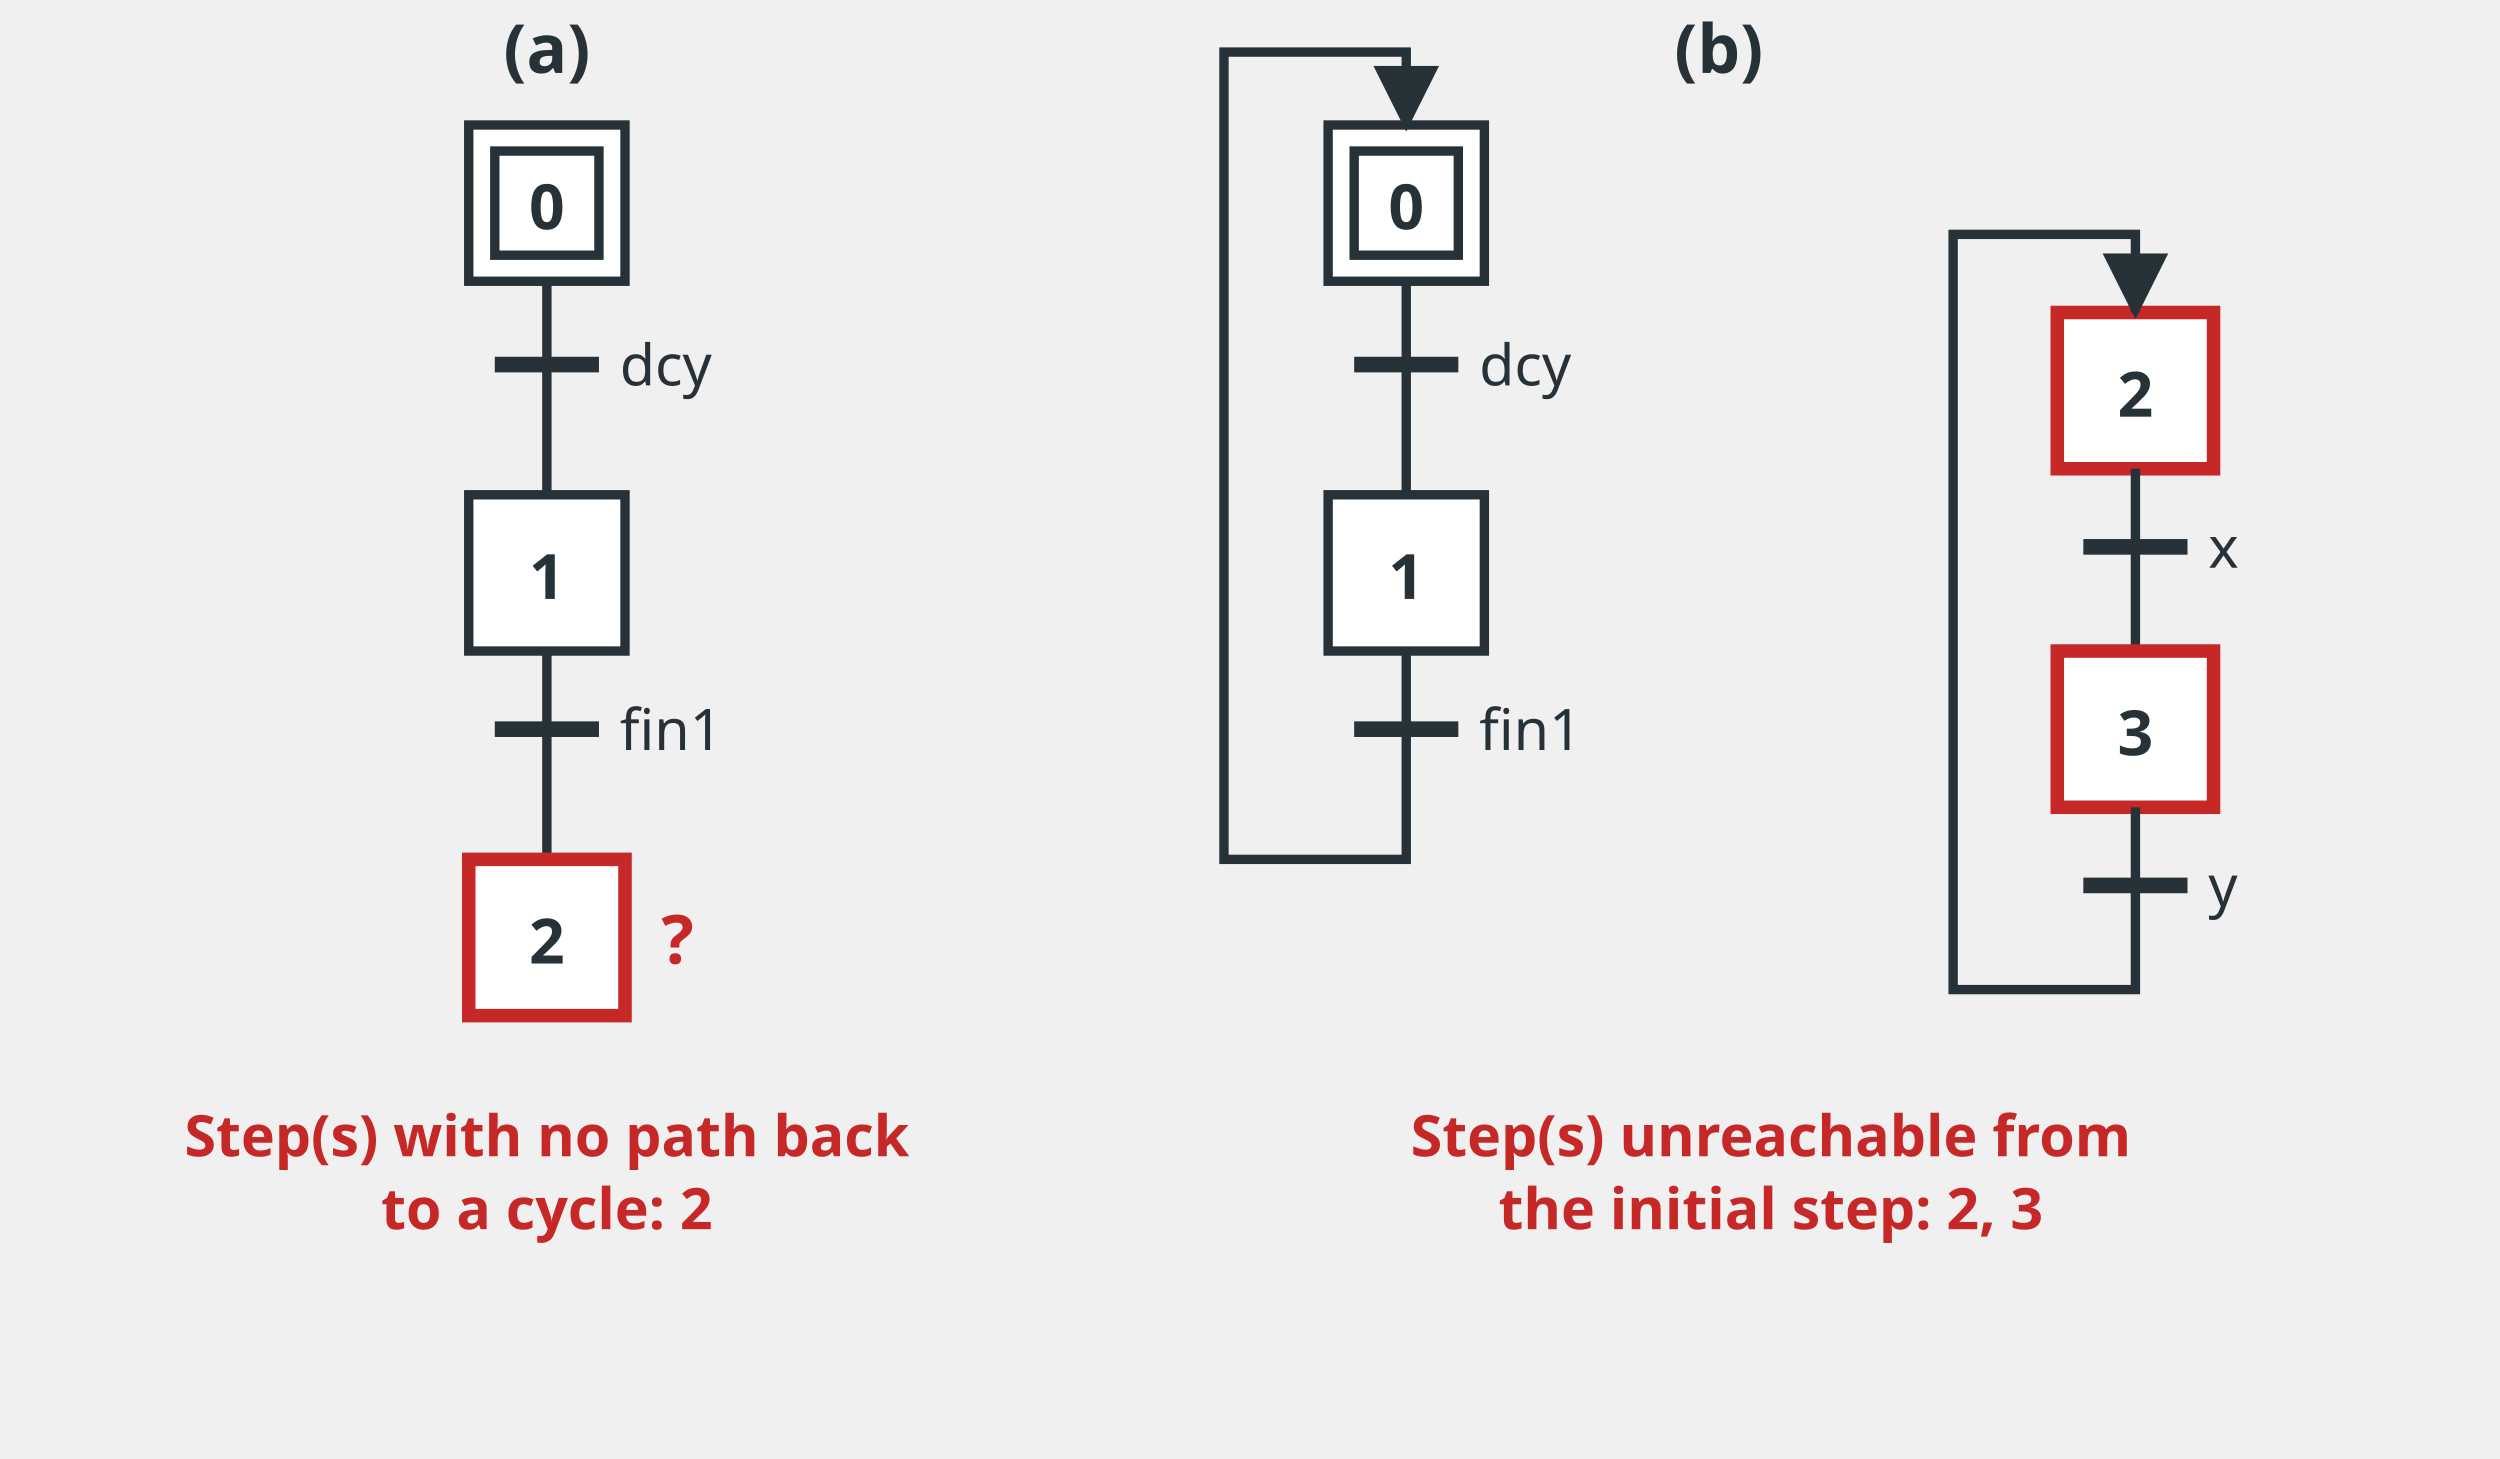
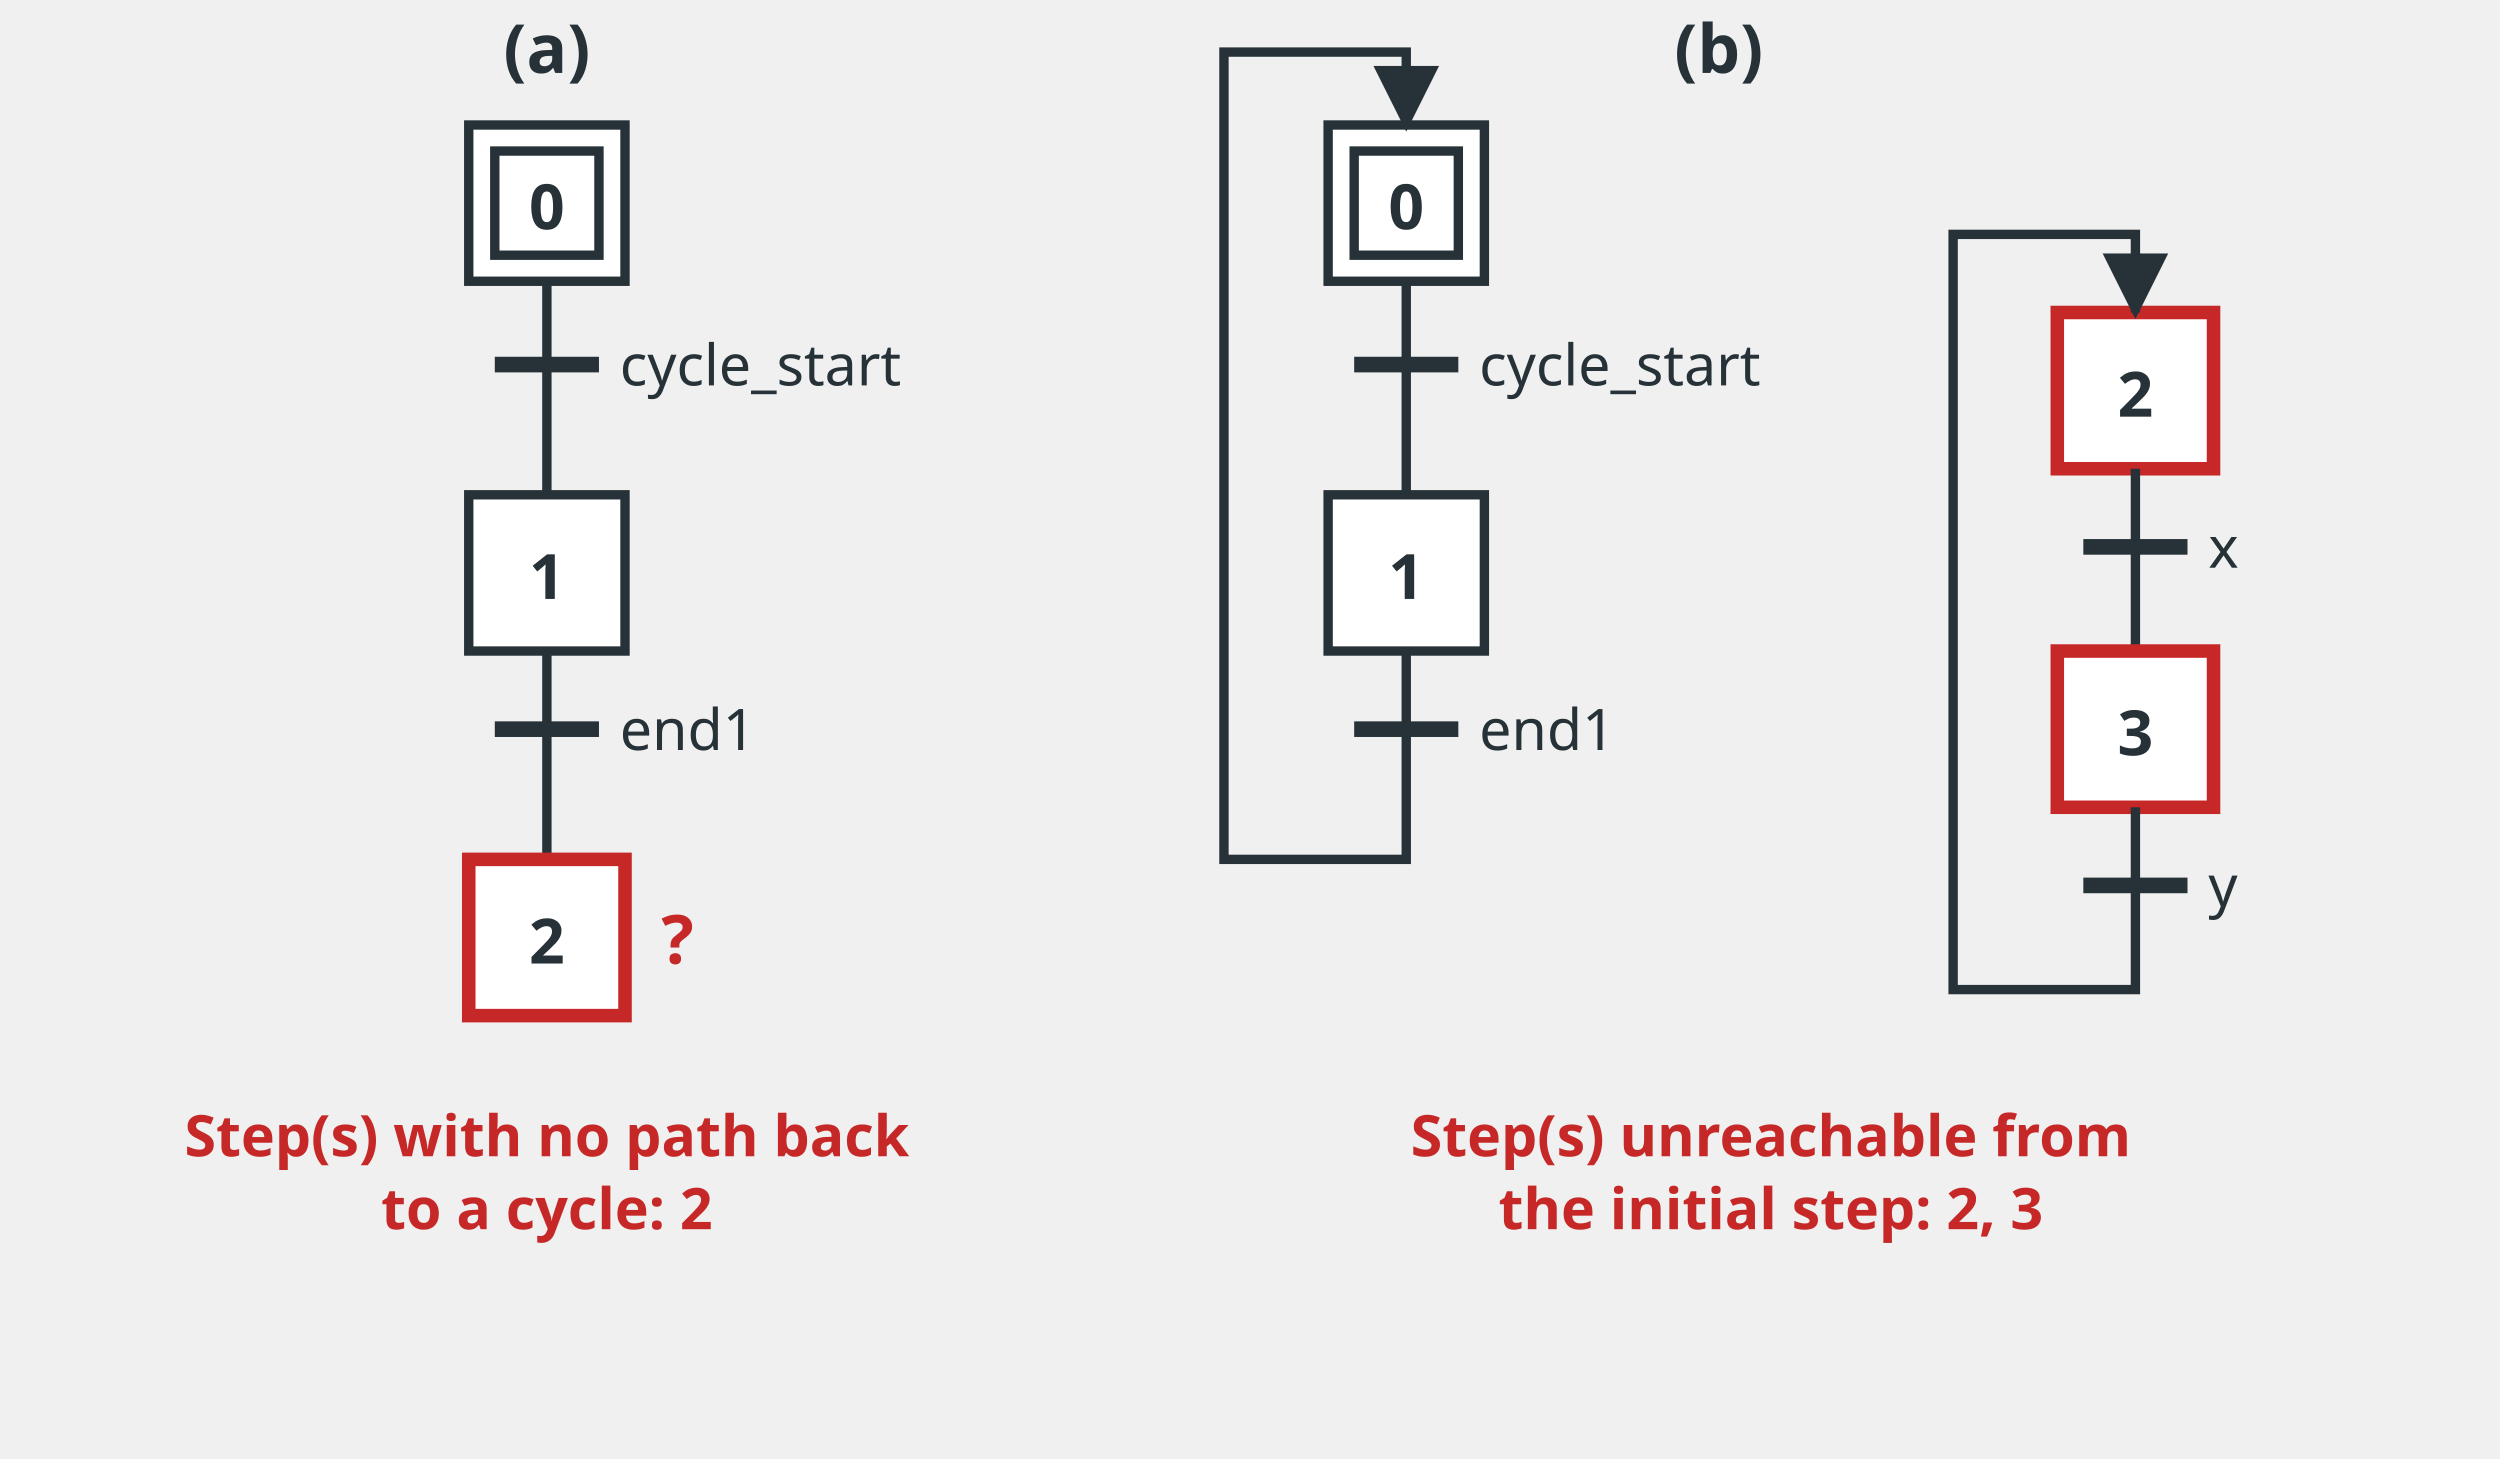
<svg xmlns="http://www.w3.org/2000/svg" viewBox="0 0 480 280" font-family="sans-serif">
  <defs>
    <marker id="arrow" viewBox="0 0 10 10" refX="9" refY="5" markerWidth="7" markerHeight="7" orient="auto">
      <path d="M 0 0 L 10 5 L 0 10 z" fill="#263238" />
    </marker>
  </defs>
  <text x="105" y="14" font-size="13" text-anchor="middle" fill="#263238" font-weight="bold">(a)</text>
  <rect x="90" y="24" width="30" height="30" fill="#fff" stroke="#263238" stroke-width="1.8" />
  <rect x="95" y="29" width="20" height="20" fill="none" stroke="#263238" stroke-width="1.8" />
  <text x="105" y="44" font-size="12" font-weight="bold" text-anchor="middle" fill="#263238">0</text>
  <line x1="105" y1="54" x2="105" y2="70" stroke="#263238" stroke-width="1.8" />
  <line x1="95" y1="70" x2="115" y2="70" stroke="#263238" stroke-width="3" />
-   <text x="119" y="74" font-size="11" text-anchor="start" fill="#263238">dcy</text>
+   <text x="119" y="74" font-size="11" text-anchor="start" fill="#263238">cycle_start</text>
  <line x1="105" y1="70" x2="105" y2="95" stroke="#263238" stroke-width="1.8" />
  <rect x="90" y="95" width="30" height="30" fill="#fff" stroke="#263238" stroke-width="1.8" />
  <text x="105" y="115" font-size="12" font-weight="bold" text-anchor="middle" fill="#263238">1</text>
  <line x1="105" y1="125" x2="105" y2="140" stroke="#263238" stroke-width="1.8" />
  <line x1="95" y1="140" x2="115" y2="140" stroke="#263238" stroke-width="3" />
-   <text x="119" y="144" font-size="11" text-anchor="start" fill="#263238">fin1</text>
+   <text x="119" y="144" font-size="11" text-anchor="start" fill="#263238">end1</text>
  <line x1="105" y1="140" x2="105" y2="165" stroke="#263238" stroke-width="1.8" />
  <rect x="90" y="165" width="30" height="30" fill="#fff" stroke="#c62828" stroke-width="2.6" />
  <text x="105" y="185" font-size="12" font-weight="bold" text-anchor="middle" fill="#263238">2</text>
  <text x="127" y="185" font-size="13" text-anchor="start" fill="#c62828" font-weight="bold">?</text>
  <text x="105" y="222" font-size="11" text-anchor="middle" fill="#c62828" font-weight="bold">Step(s) with no path back</text>
  <text x="105" y="236" font-size="11" text-anchor="middle" fill="#c62828" font-weight="bold">to a cycle: 2</text>
  <text x="330" y="14" font-size="13" text-anchor="middle" fill="#263238" font-weight="bold">(b)</text>
  <rect x="255" y="24" width="30" height="30" fill="#fff" stroke="#263238" stroke-width="1.8" />
  <rect x="260" y="29" width="20" height="20" fill="none" stroke="#263238" stroke-width="1.8" />
  <text x="270" y="44" font-size="12" font-weight="bold" text-anchor="middle" fill="#263238">0</text>
  <line x1="270" y1="54" x2="270" y2="70" stroke="#263238" stroke-width="1.8" />
  <line x1="260" y1="70" x2="280" y2="70" stroke="#263238" stroke-width="3" />
-   <text x="284" y="74" font-size="11" text-anchor="start" fill="#263238">dcy</text>
+   <text x="284" y="74" font-size="11" text-anchor="start" fill="#263238">cycle_start</text>
  <line x1="270" y1="70" x2="270" y2="95" stroke="#263238" stroke-width="1.8" />
  <rect x="255" y="95" width="30" height="30" fill="#fff" stroke="#263238" stroke-width="1.8" />
  <text x="270" y="115" font-size="12" font-weight="bold" text-anchor="middle" fill="#263238">1</text>
  <line x1="270" y1="125" x2="270" y2="140" stroke="#263238" stroke-width="1.8" />
  <line x1="260" y1="140" x2="280" y2="140" stroke="#263238" stroke-width="3" />
-   <text x="284" y="144" font-size="11" text-anchor="start" fill="#263238">fin1</text>
+   <text x="284" y="144" font-size="11" text-anchor="start" fill="#263238">end1</text>
  <path d="M 270 140 V 165 H 235 V 10 H 270 V 24" fill="none" stroke="#263238" stroke-width="1.8" marker-end="url(#arrow)" />
  <rect x="395" y="60" width="30" height="30" fill="#fff" stroke="#c62828" stroke-width="2.6" />
  <text x="410" y="80" font-size="12" font-weight="bold" text-anchor="middle" fill="#263238">2</text>
  <line x1="410" y1="90" x2="410" y2="105" stroke="#263238" stroke-width="1.8" />
  <line x1="400" y1="105" x2="420" y2="105" stroke="#263238" stroke-width="3" />
  <text x="424" y="109" font-size="11" text-anchor="start" fill="#263238">x</text>
  <line x1="410" y1="105" x2="410" y2="125" stroke="#263238" stroke-width="1.8" />
  <rect x="395" y="125" width="30" height="30" fill="#fff" stroke="#c62828" stroke-width="2.6" />
  <text x="410" y="145" font-size="12" font-weight="bold" text-anchor="middle" fill="#263238">3</text>
  <line x1="410" y1="155" x2="410" y2="170" stroke="#263238" stroke-width="1.8" />
  <line x1="400" y1="170" x2="420" y2="170" stroke="#263238" stroke-width="3" />
  <text x="424" y="174" font-size="11" text-anchor="start" fill="#263238">y</text>
  <path d="M 410 170 V 190 H 375 V 45 H 410 V 60" fill="none" stroke="#263238" stroke-width="1.8" marker-end="url(#arrow)" />
  <text x="340" y="222" font-size="11" text-anchor="middle" fill="#c62828" font-weight="bold">Step(s) unreachable from</text>
  <text x="340" y="236" font-size="11" text-anchor="middle" fill="#c62828" font-weight="bold">the initial step: 2, 3</text>
</svg>
